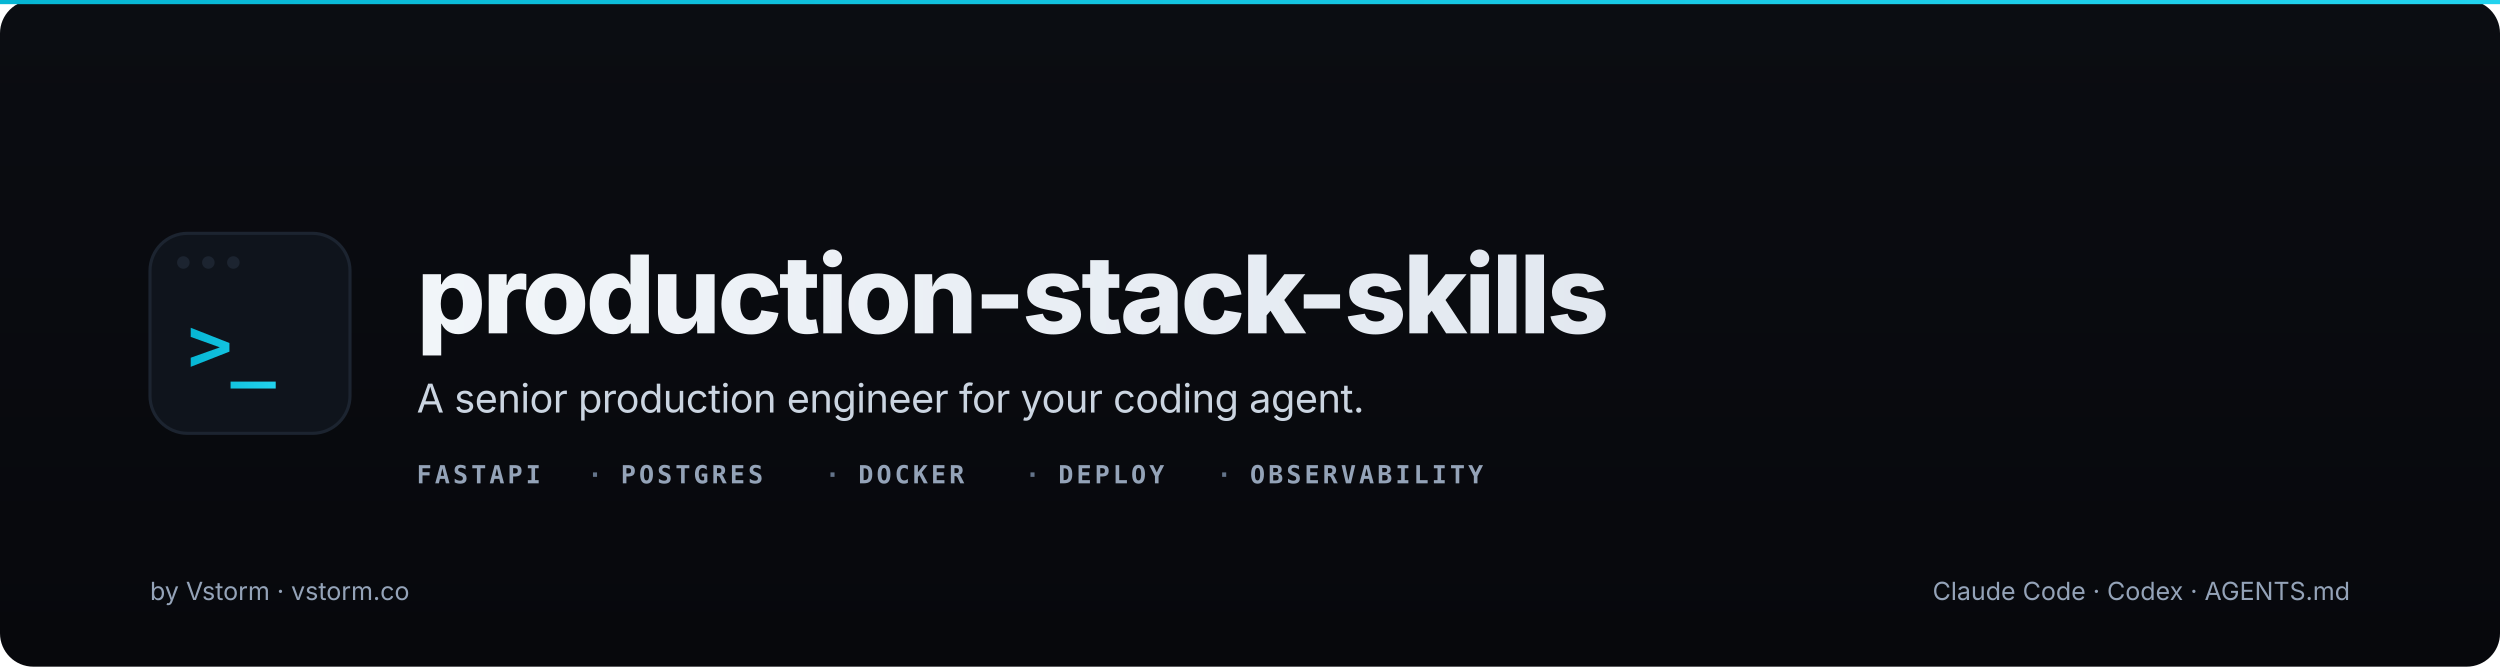
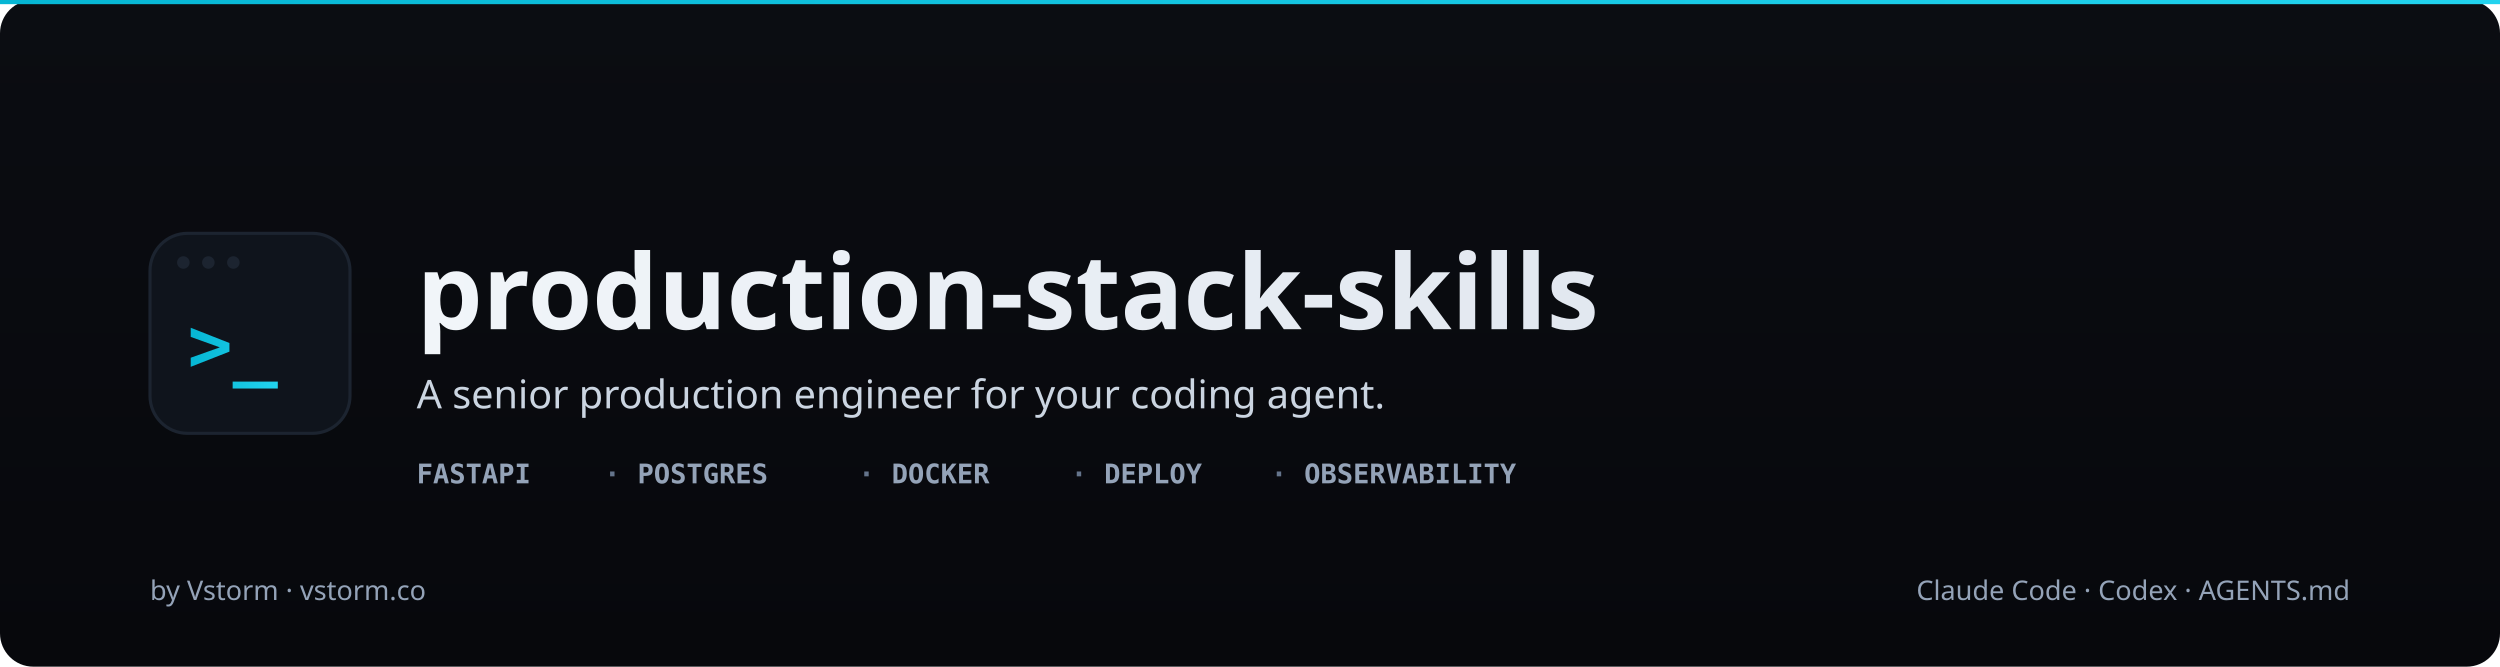
<svg xmlns="http://www.w3.org/2000/svg" viewBox="0 0 1200 320" fill="none">
  <defs>
    <linearGradient id="bg" x1="0%" y1="0%" x2="0%" y2="100%">
      <stop offset="0%" style="stop-color:#0b0d12;stop-opacity:1" />
      <stop offset="100%" style="stop-color:#07080c;stop-opacity:1" />
    </linearGradient>
    <linearGradient id="accent" x1="0%" y1="0%" x2="100%" y2="0%">
      <stop offset="0%" style="stop-color:#06b6d4;stop-opacity:1" />
      <stop offset="100%" style="stop-color:#22d3ee;stop-opacity:1" />
    </linearGradient>
    <linearGradient id="title" x1="0%" y1="0%" x2="100%" y2="0%">
      <stop offset="0%" style="stop-color:#f1f5f9;stop-opacity:1" />
      <stop offset="100%" style="stop-color:#e2e8f0;stop-opacity:1" />
    </linearGradient>
  </defs>
  <rect width="1200" height="320" rx="16" fill="url(#bg)" />
  <rect x="0" y="0" width="1200" height="2" fill="url(#accent)" />
  <g transform="translate(72, 112)">
    <rect width="96" height="96" rx="18" fill="#0f141c" stroke="#1c2430" stroke-width="1.5" />
    <circle cx="16" cy="14" r="3" fill="#1c2430" />
    <circle cx="28" cy="14" r="3" fill="#1c2430" />
    <circle cx="40" cy="14" r="3" fill="#1c2430" />
-     <text x="18" y="66" font-family="'SF Mono','JetBrains Mono','Fira Code',monospace" font-size="36" font-weight="600" fill="url(#accent)" letter-spacing="-1">&gt;_</text>
+     <text x="18" y="66" font-family="monospace" font-size="36" font-weight="700" fill="url(#accent)">&gt;_</text>
  </g>
-   <text x="200" y="160" font-family="'Inter','SF Pro Display',system-ui,-apple-system,sans-serif" font-size="52" font-weight="800" fill="url(#title)" letter-spacing="-1.5">
+   <text x="200" y="158" font-family="sans-serif" font-size="50" font-weight="700" fill="url(#title)">
    production-stack-skills
  </text>
-   <text x="200" y="198" font-family="'Inter',system-ui,-apple-system,sans-serif" font-size="19" fill="#cbd5e1" letter-spacing="-0.2">
+   <text x="200" y="196" font-family="sans-serif" font-size="19" fill="#cbd5e1">
    A senior production engineer for your coding agent.
  </text>
-   <g transform="translate(200, 232)" font-family="'SF Mono','JetBrains Mono',monospace" font-size="12" font-weight="600" letter-spacing="1.5">
+   <g transform="translate(200, 232)" font-family="monospace" font-size="13" font-weight="700">
    <text x="0" y="0" fill="#94a3b8">FASTAPI</text>
-     <text x="82" y="0" fill="#64748b">·</text>
-     <text x="98" y="0" fill="#94a3b8">POSTGRES</text>
-     <text x="196" y="0" fill="#64748b">·</text>
-     <text x="212" y="0" fill="#94a3b8">DOCKER</text>
-     <text x="292" y="0" fill="#64748b">·</text>
-     <text x="308" y="0" fill="#94a3b8">DEPLOY</text>
-     <text x="384" y="0" fill="#64748b">·</text>
-     <text x="400" y="0" fill="#94a3b8">OBSERVABILITY</text>
+     <text x="90" y="0" fill="#64748b">·</text>
+     <text x="106" y="0" fill="#94a3b8">POSTGRES</text>
+     <text x="212" y="0" fill="#64748b">·</text>
+     <text x="228" y="0" fill="#94a3b8">DOCKER</text>
+     <text x="314" y="0" fill="#64748b">·</text>
+     <text x="330" y="0" fill="#94a3b8">DEPLOY</text>
+     <text x="410" y="0" fill="#64748b">·</text>
+     <text x="426" y="0" fill="#94a3b8">OBSERVABILITY</text>
  </g>
-   <g transform="translate(72, 288)" font-family="'Inter',system-ui,sans-serif" font-size="12" fill="#94a3b8">
+   <g transform="translate(72, 288)" font-family="sans-serif" font-size="13" fill="#94a3b8">
    <text x="0" y="0">by Vstorm  ·  vstorm.co</text>
    <text x="1056" y="0" text-anchor="end" fill="#94a3b8">Claude Code  ·  Codex  ·  AGENTS.md</text>
  </g>
</svg>
